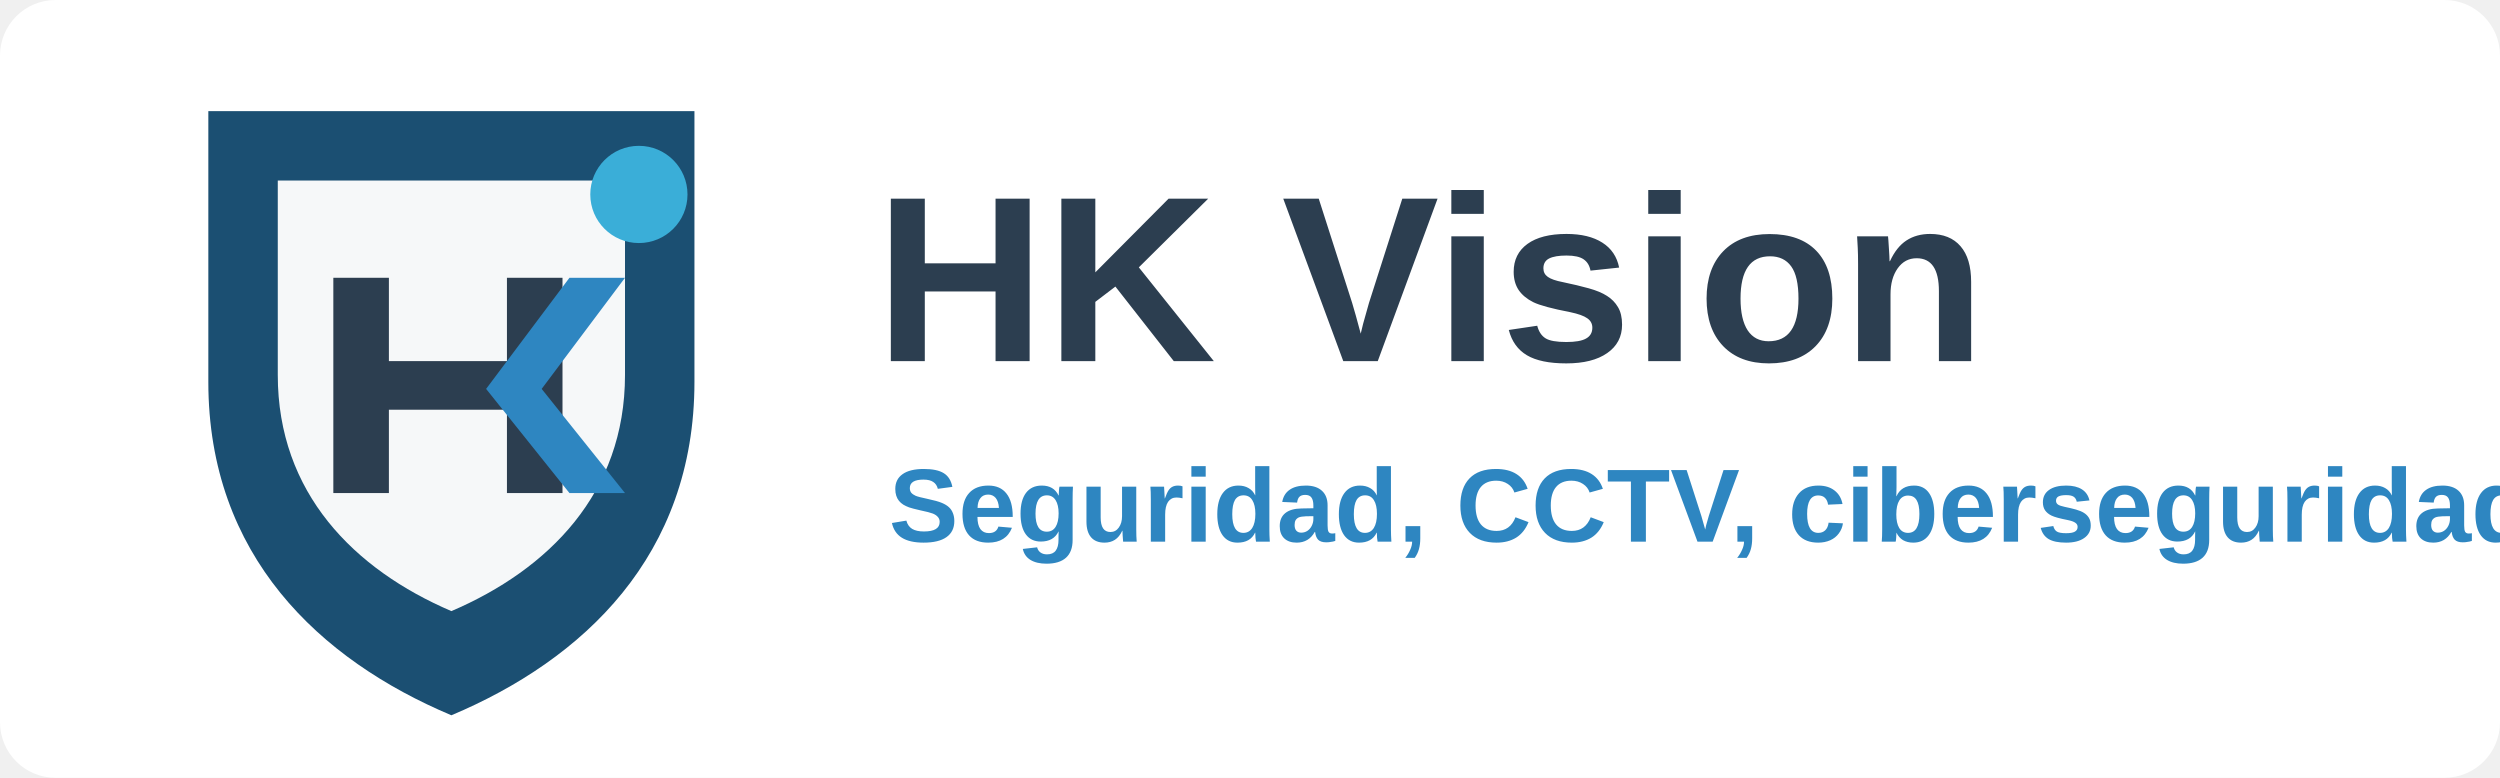
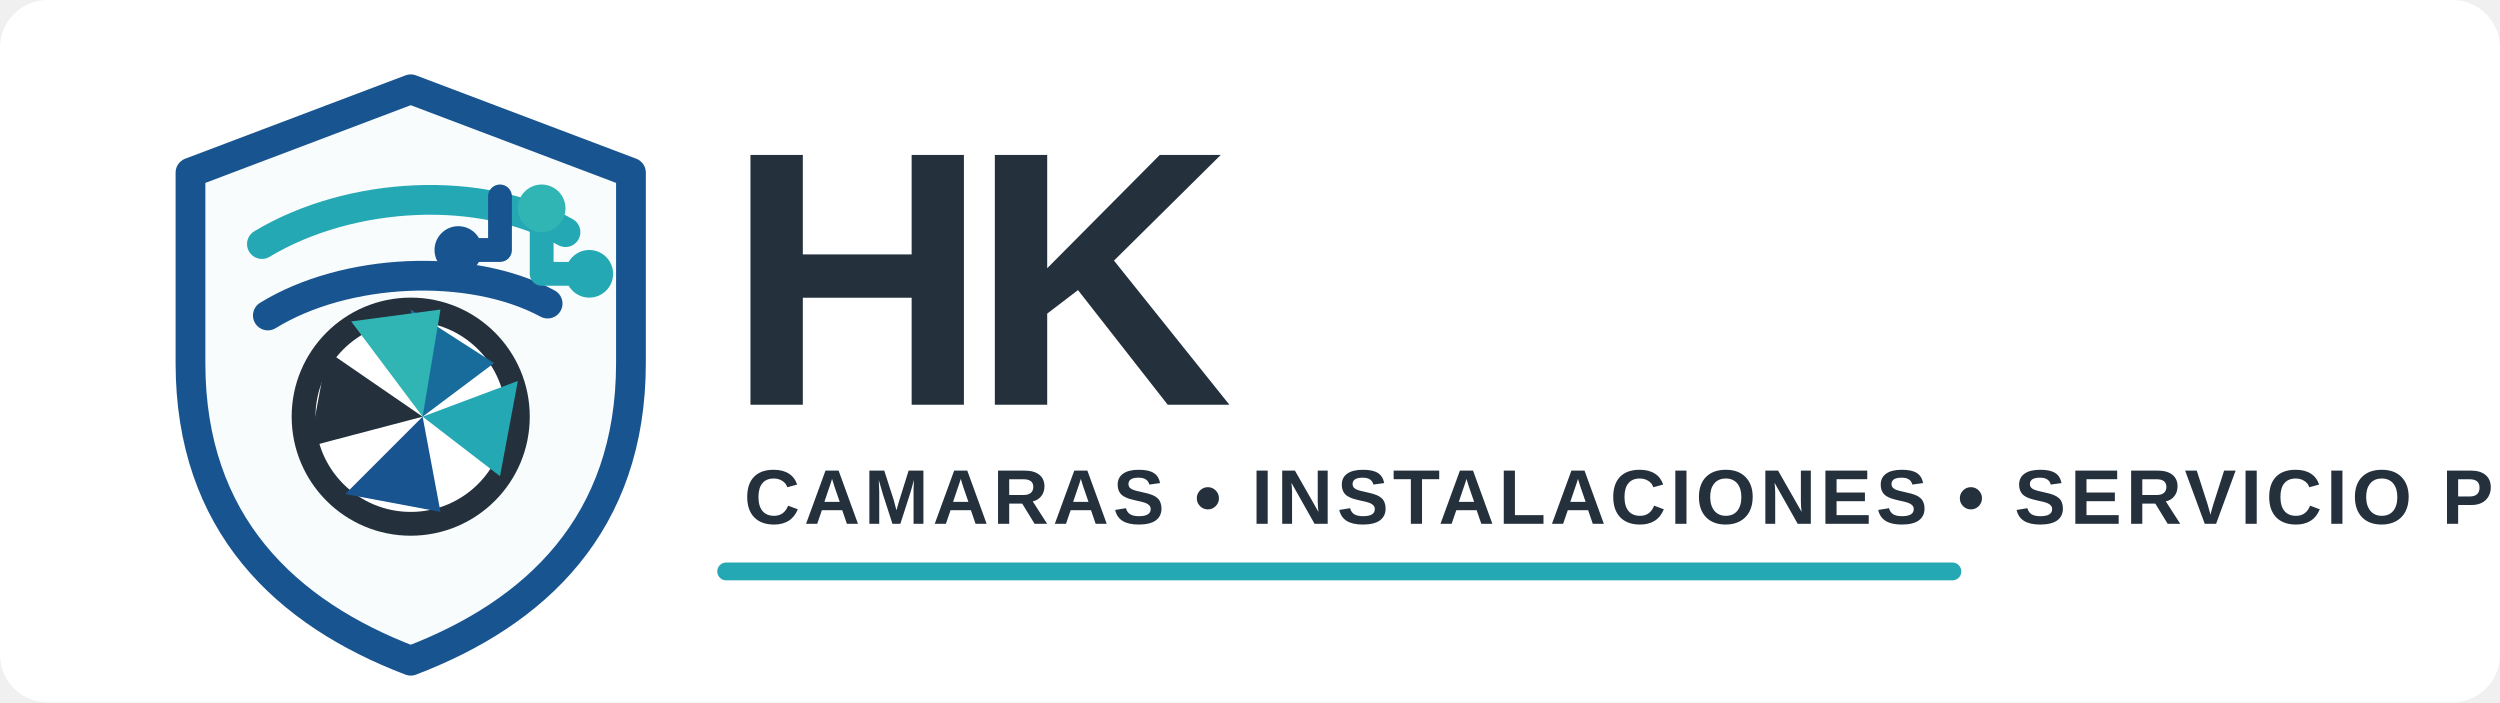
- <svg xmlns="http://www.w3.org/2000/svg" viewBox="0 0 360 112" role="img" aria-label="HK Vision">
-   <rect width="360" height="112" rx="8" fill="#FFFFFF" />
-   <path d="M30 16h70v39c0 25-16 40-35 48-19-8-35-23-35-48V16z" fill="#1B4F72" />
-   <path d="M40 26h50v28c0 17-11 28-25 34-14-6-25-17-25-34V26z" fill="#FFFFFF" opacity=".96" />
-   <path d="M48 40h8v12h17V40h8v31h-8V59H56v12h-8V40z" fill="#2C3E50" />
-   <path d="M82 40h8L78 56l12 15h-8L70 56 82 40z" fill="#2E86C1" />
-   <circle cx="92" cy="28" r="7" fill="#3AAED8" />
-   <text x="126" y="52" fill="#2C3E50" font-family="Arial, sans-serif" font-size="34" font-weight="700">HK Vision</text>
-   <text x="128" y="78" fill="#2E86C1" font-family="Arial, sans-serif" font-size="15" font-weight="600">Seguridad, CCTV, ciberseguridad y software</text>
+ <svg xmlns="http://www.w3.org/2000/svg" viewBox="0 0 420 118" role="img" aria-label="HK Vision">
+   <rect width="420" height="118" rx="8" fill="#FFFFFF" />
+   <g transform="translate(24 13)">
+     <path d="M45 2 82 16v32c0 27-16 42-37 50C24 90 8 75 8 48V16L45 2Z" fill="#F8FCFC" />
+     <path d="M45 2 82 16v32c0 27-16 42-37 50C24 90 8 75 8 48V16L45 2Z" fill="none" stroke="#185490" stroke-width="5" stroke-linejoin="round" />
+     <path d="M20 28c15-9 37-10 51-2" fill="none" stroke="#24A8B4" stroke-width="5" stroke-linecap="round" />
+     <path d="M21 40c13-8 34-9 47-2" fill="none" stroke="#185490" stroke-width="5" stroke-linecap="round" />
+     <circle cx="45" cy="57" r="18" fill="#FFFFFF" stroke="#24303C" stroke-width="4" />
+     <path d="M45 39 59 48 47 57Z" fill="#186C9C" />
+     <path d="M63 51 60 67 47 57Z" fill="#24A8B4" />
+     <path d="M50 73 34 70 47 57Z" fill="#185490" />
+     <path d="M28 62 31 46 47 57Z" fill="#24303C" />
+     <path d="M35 41 50 39 47 57Z" fill="#30B4B4" />
+     <path d="M67 22v11h7" fill="none" stroke="#24A8B4" stroke-width="4" stroke-linecap="round" stroke-linejoin="round" />
+     <path d="M60 20v9h-7" fill="none" stroke="#185490" stroke-width="4" stroke-linecap="round" stroke-linejoin="round" />
+     <circle cx="75" cy="33" r="4" fill="#24A8B4" />
+     <circle cx="53" cy="29" r="4" fill="#185490" />
+     <circle cx="67" cy="22" r="4" fill="#30B4B4" />
+   </g>
+   <g transform="translate(122 0)">
+     <text x="0" y="68" fill="#24303C" font-family="Arial Black, Arial, Helvetica, sans-serif" font-size="61" font-weight="900" letter-spacing="-3">HK</text>
+     <text x="3" y="88" fill="#24303C" font-family="Arial, Helvetica, sans-serif" font-size="13" font-weight="700" letter-spacing=".7">CAMARAS • INSTALACIONES • SERVICIO PC</text>
+     <path d="M0 96h206" stroke="#24A8B4" stroke-width="3" stroke-linecap="round" />
+   </g>
</svg>
